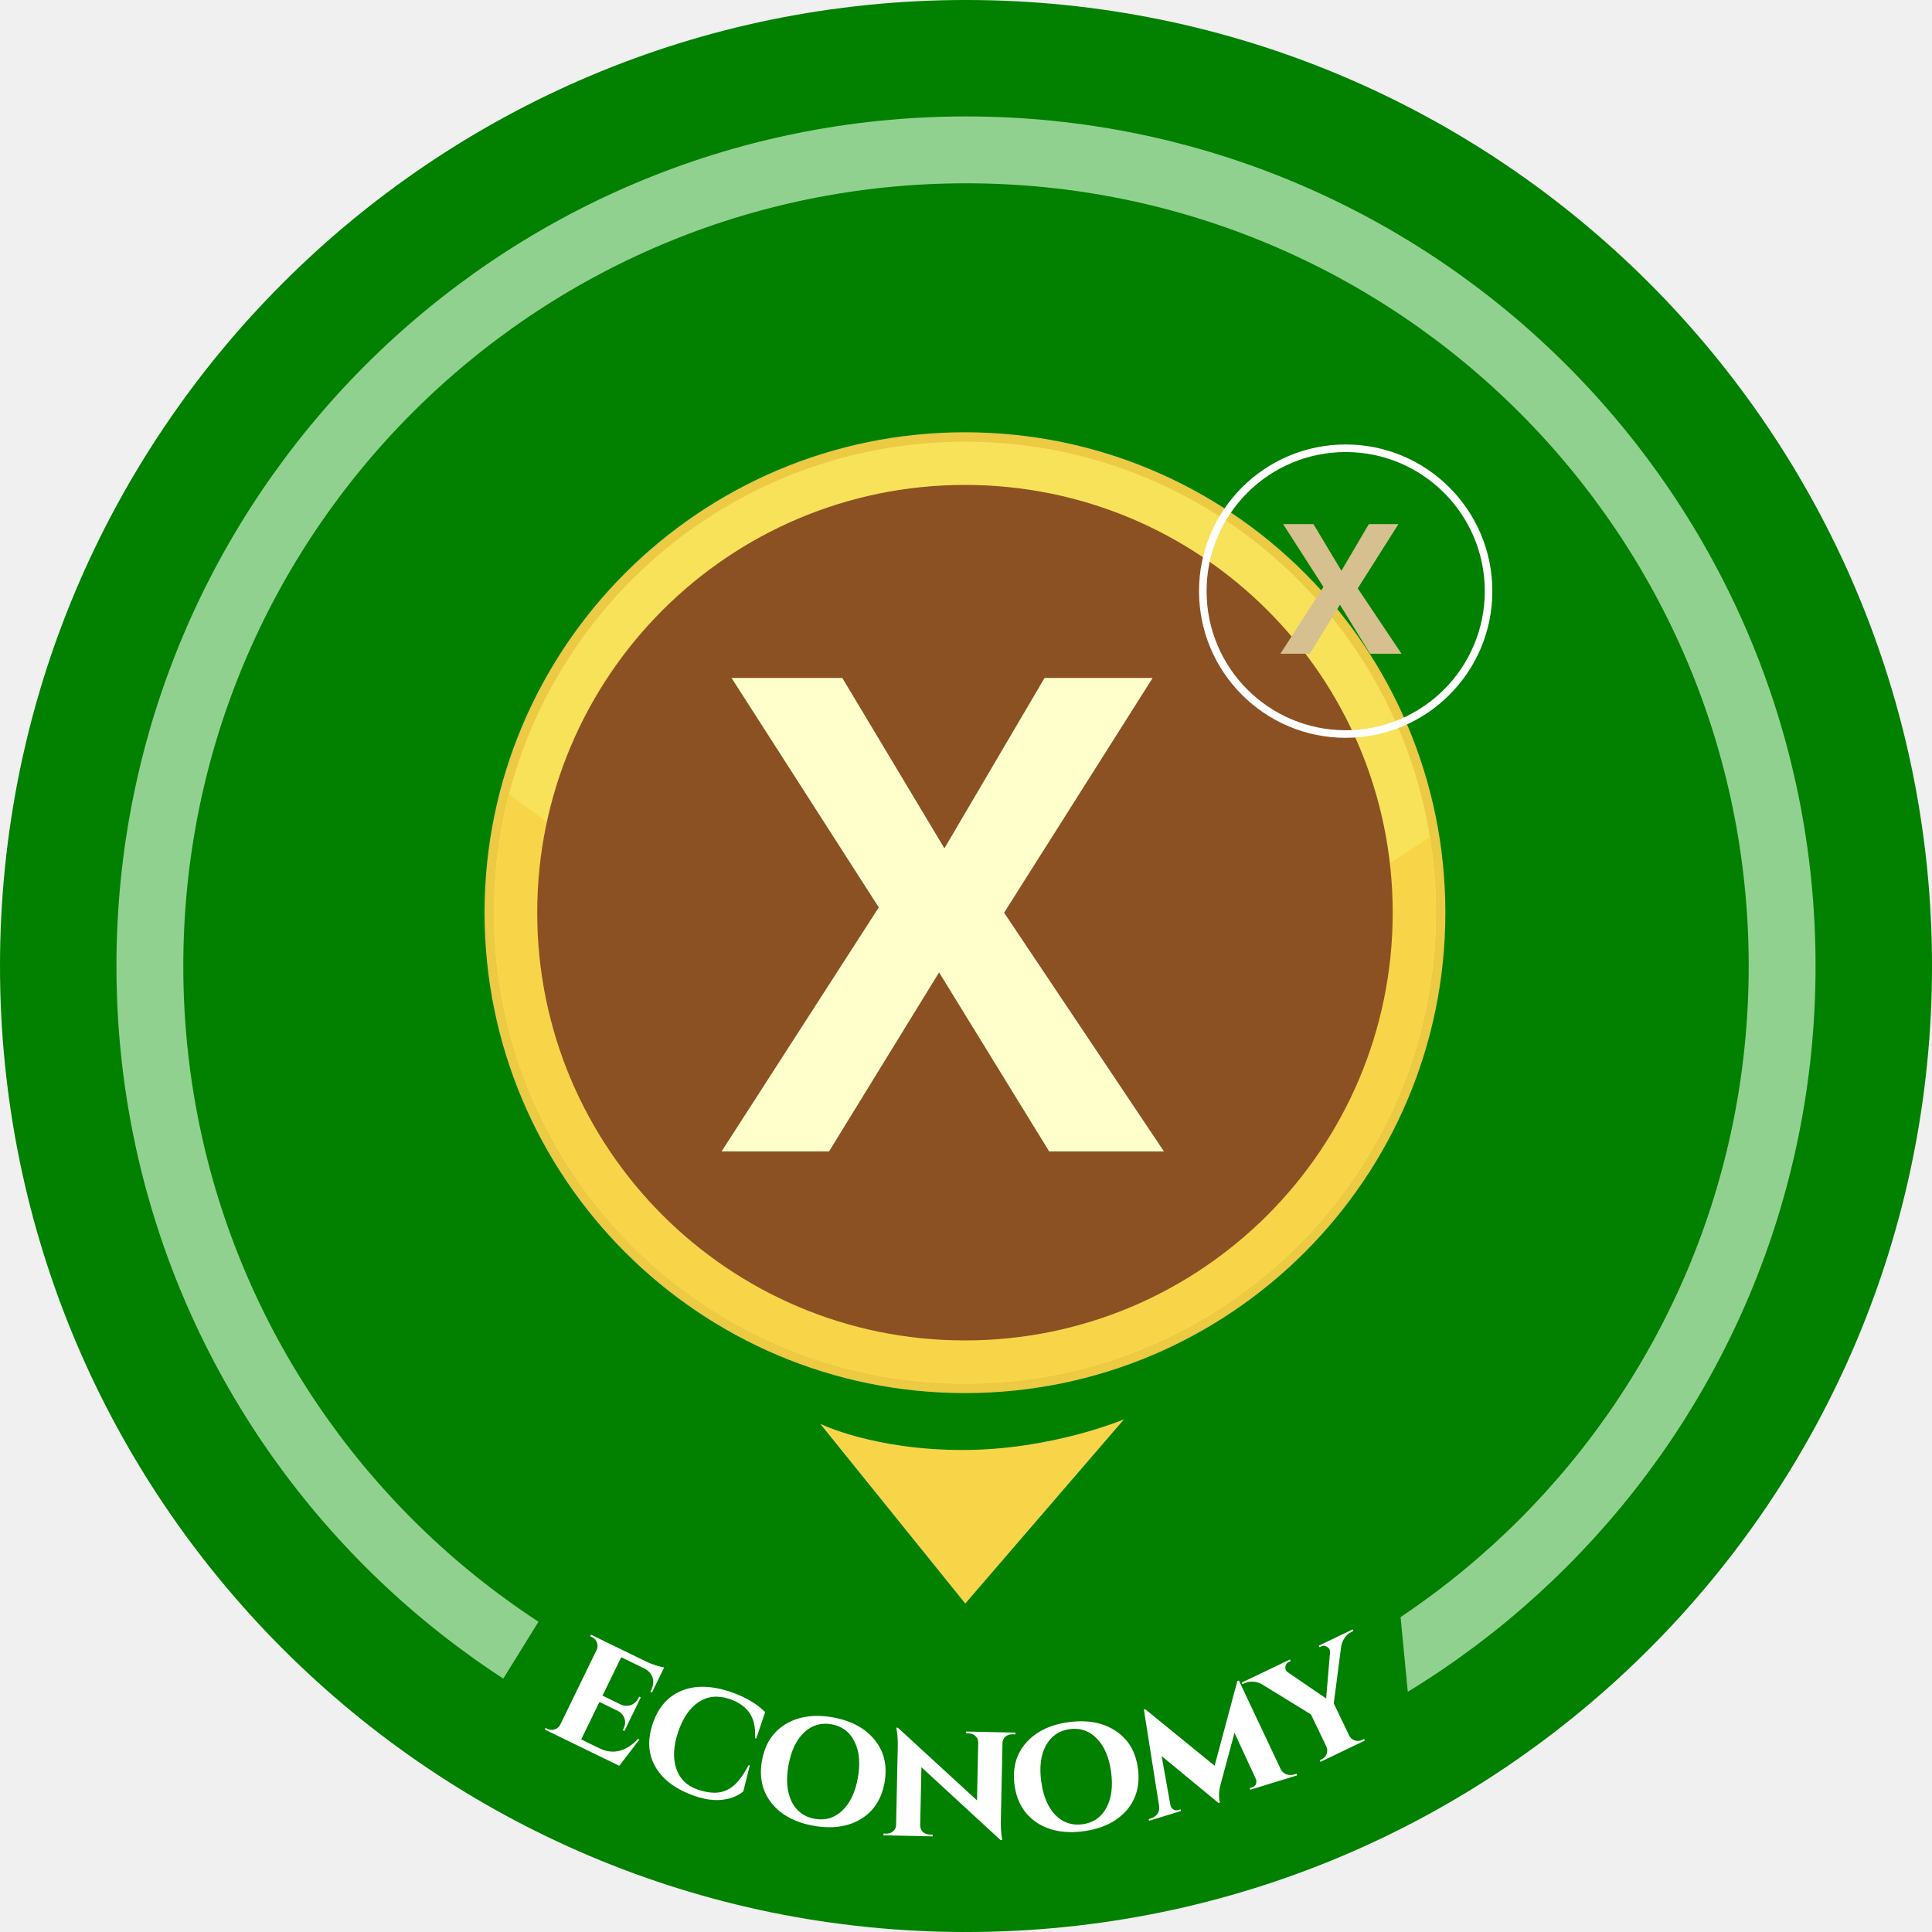
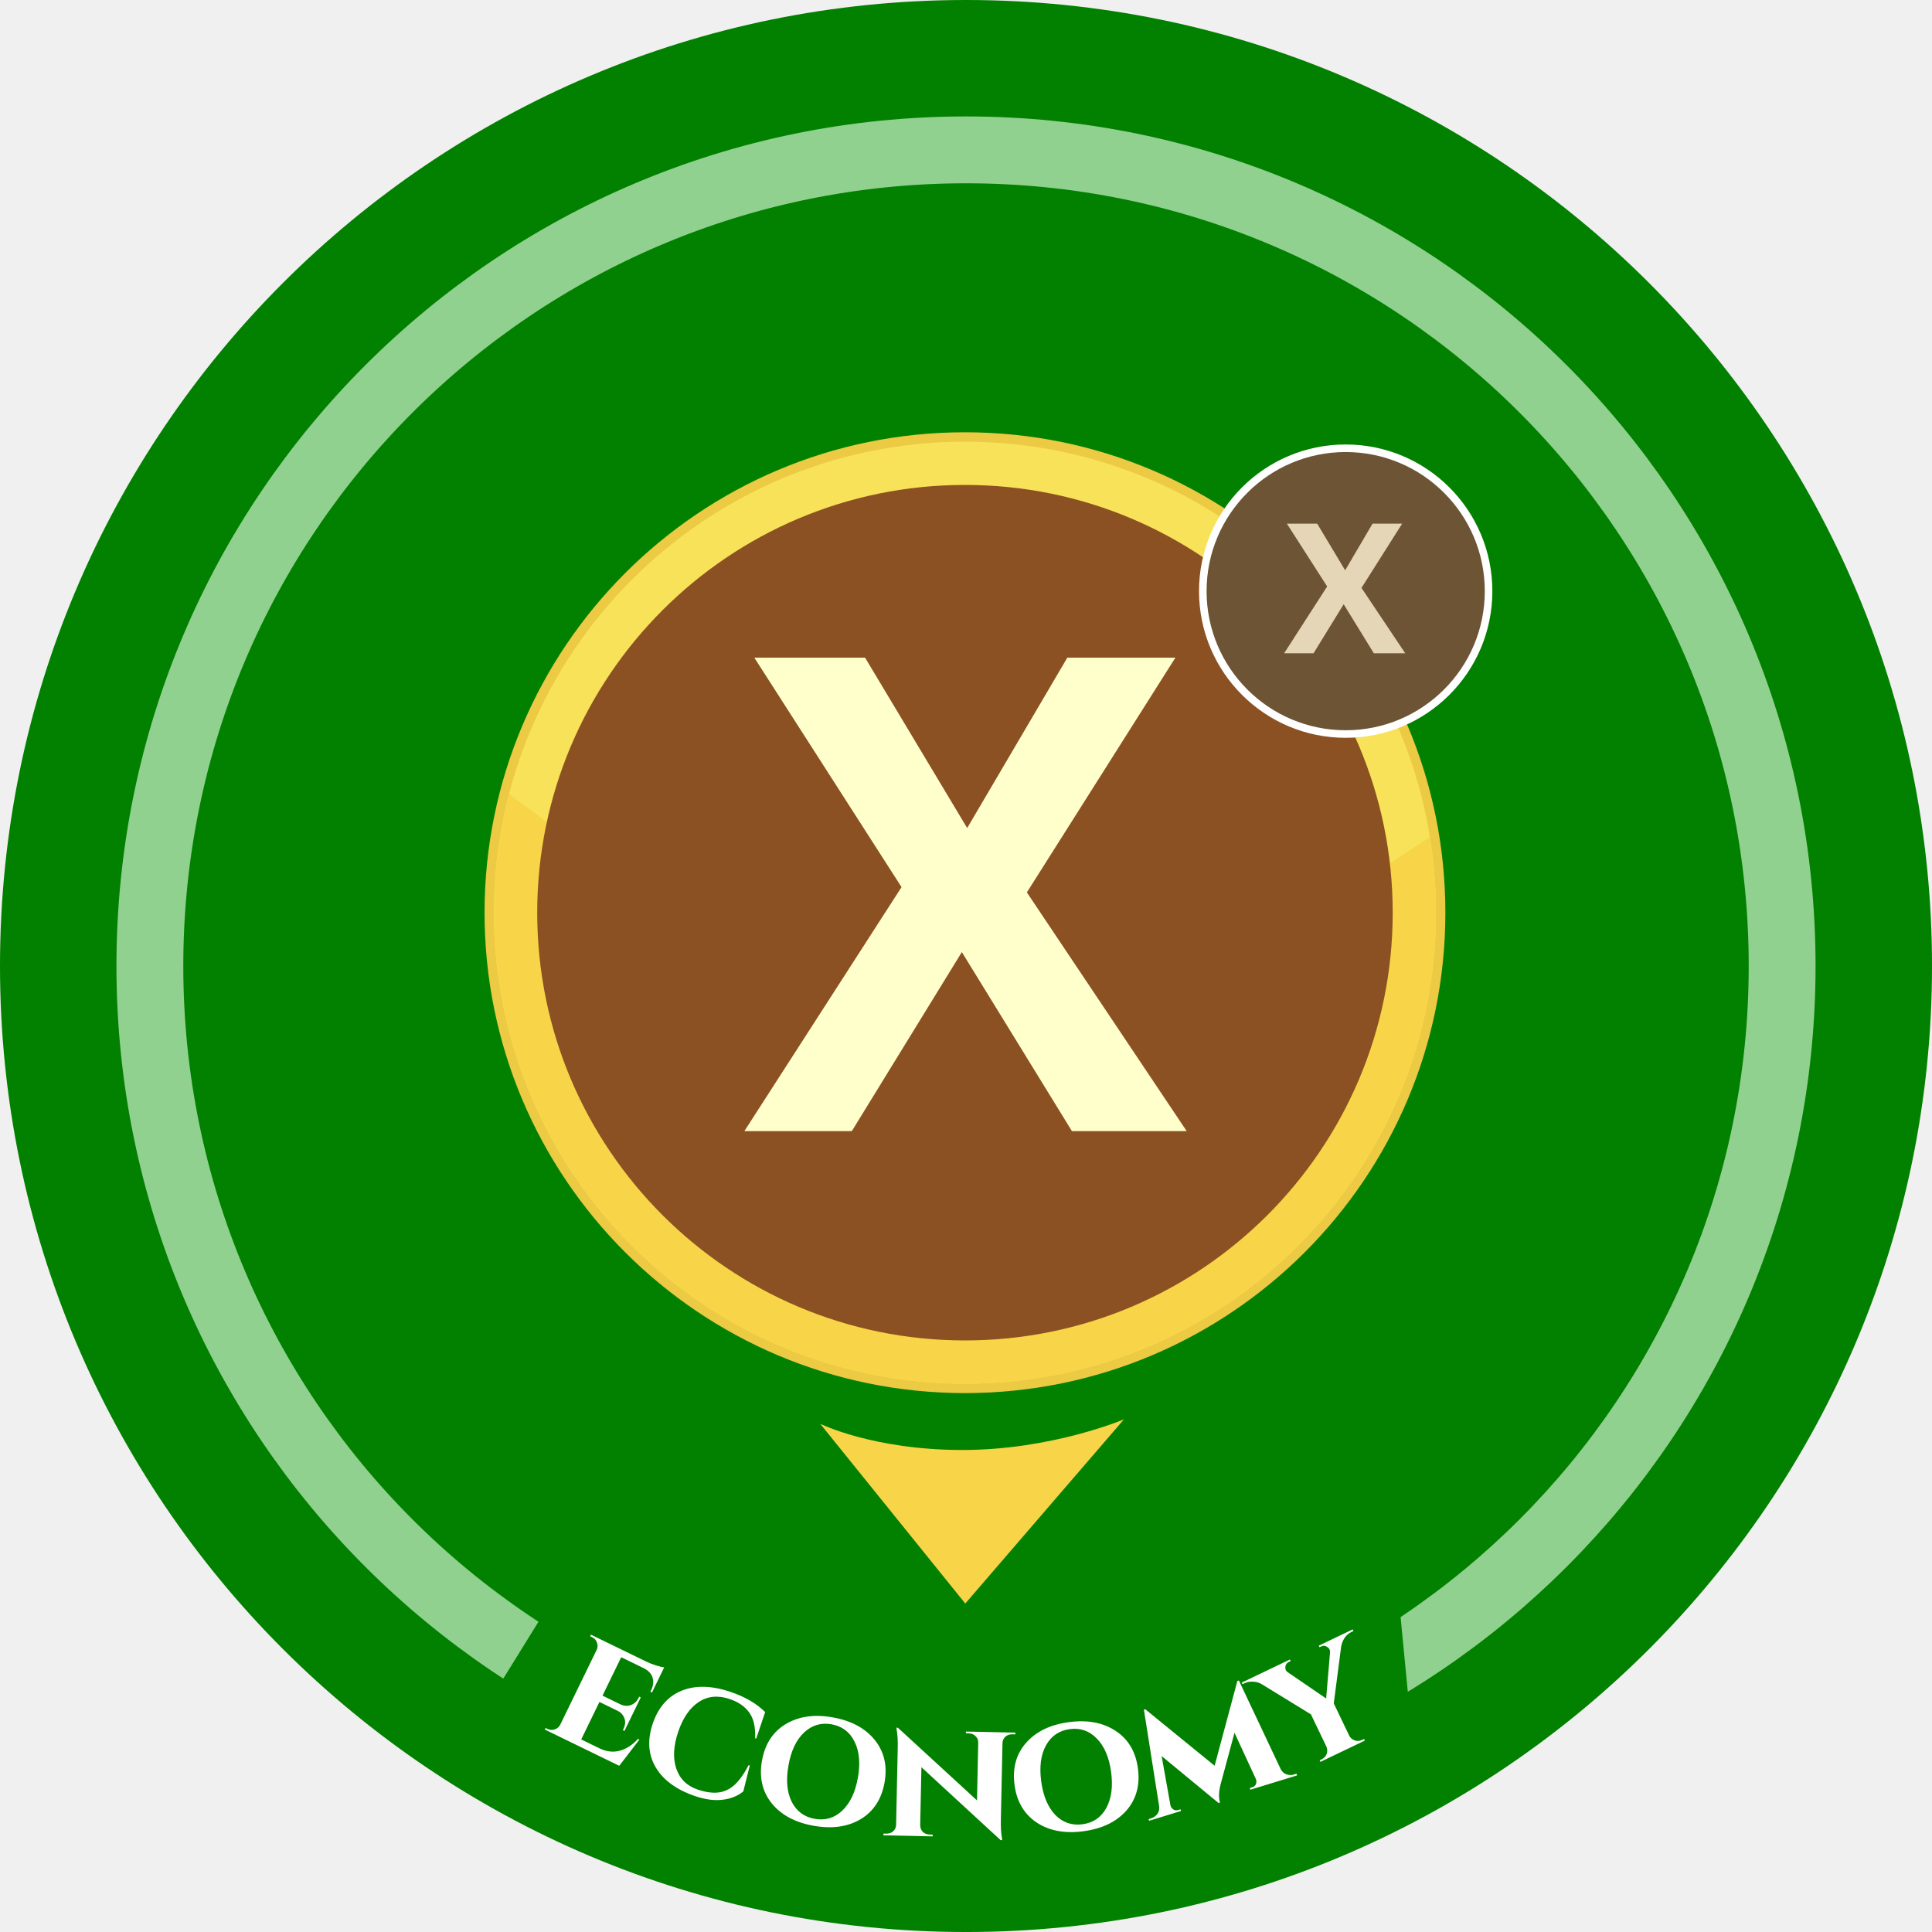
<svg xmlns="http://www.w3.org/2000/svg" width="193.805mm" height="193.805mm" viewBox="0 0 193.805 193.805" version="1.1" id="svg1">
+   <defs id="defs1" />
  <g id="layer1" transform="translate(-12.12214,-60.80922)">
    <circle style="fill:#028000;fill-opacity:1;stroke:none;stroke-width:7.938;stroke-linejoin:round" id="path1" cx="109.025" cy="157.712" r="96.903" />
    <circle style="display:inline;fill:none;fill-opacity:1;stroke:#91d190;stroke-width:6.706;stroke-linejoin:round;stroke-opacity:1" id="circle88" cx="109.025" cy="157.712" r="81.869" />
    <path style="fill:#028000;fill-opacity:1;stroke:none;stroke-width:1;stroke-linejoin:round;stroke-dasharray:none;stroke-opacity:1" d="m 59.434,116.66 10.607,-14.144 28.032,-10.85 77.223,61.352 0.865,31.674 -24.209,31.413 2.431,25.18 -10.307,2.092 -41.123,4.519 -44.349,-12.233 11.594,-18.73 -21.975,-36.694 -7.818,-31.497 z" id="path89" />
    <circle style="display:inline;fill:none;fill-opacity:1;stroke:none;stroke-width:1;stroke-linejoin:round;stroke-dasharray:none;stroke-opacity:1" id="circle1" cx="-157.712" cy="-109.025" r="87.361" transform="matrix(0,-1,-1,0,0,0)" />
    <path d="m 74.242,237.941 -7.47,-3.636 0.077,-0.159 0.19,0.093 q 0.365,0.178 0.718,0.055 0.37,-0.114 0.555,-0.456 l 3.674,-7.549 q 0.154,-0.357 0.016,-0.718 -0.122,-0.354 -0.487,-0.531 l -0.19,-0.093 0.077,-0.159 5.583,2.717 q 0.428,0.208 0.974,0.376 0.546,0.168 0.791,0.189 l -1.227,2.522 -0.159,-0.077 0.069,-0.143 q 0.34,-0.698 0.152,-1.28 -0.188,-0.582 -0.862,-0.93 l -2.284,-1.112 -1.876,3.854 1.808,0.88 q 0.547,0.247 1.05,0.06 0.503,-0.187 0.765,-0.726 l 0.054,-0.111 0.159,0.077 -1.637,3.362 -0.159,-0.077 0.054,-0.111 q 0.363,-0.745 -0.03,-1.349 -0.201,-0.313 -0.549,-0.483 l -1.824,-0.888 -1.83,3.759 1.903,0.926 q 0.991,0.463 1.959,0.208 0.991,-0.263 1.833,-1.187 l 0.143,0.07 z m 7.612,3.044 q -2.803,-0.961 -3.947,-2.872 -1.138,-1.927 -0.312,-4.385 0.827,-2.458 2.882,-3.311 2.072,-0.848 4.897,0.102 2.207,0.742 3.503,2.034 l -0.894,2.658 -0.117,-0.039 q 0.082,-1.629 -0.573,-2.556 -0.656,-0.928 -1.976,-1.372 -1.772,-0.596 -3.119,0.31 -1.341,0.889 -2.05,2.995 -0.703,2.09 -0.199,3.636 0.526,1.591 2.164,2.142 1.187,0.399 2.08,0.29 0.893,-0.109 1.614,-0.76 0.727,-0.667 1.411,-1.982 l 0.117,0.039 -0.648,2.592 q -0.805,0.678 -2.049,0.837 -1.228,0.164 -2.782,-0.359 z m 6.705,-3.559 q 0.446,-2.501 2.373,-3.662 1.948,-1.175 4.726,-0.68 2.796,0.499 4.217,2.275 1.424,1.759 0.978,4.26 -0.446,2.501 -2.394,3.676 -1.945,1.158 -4.723,0.662 -2.778,-0.496 -4.203,-2.255 -1.421,-1.776 -0.975,-4.277 z m 2.657,0.474 q -0.39,2.188 0.318,3.64 0.729,1.438 2.309,1.72 1.598,0.285 2.761,-0.815 1.184,-1.115 1.575,-3.303 0.39,-2.188 -0.339,-3.626 -0.708,-1.452 -2.306,-1.737 -1.58,-0.282 -2.764,0.833 -1.164,1.1 -1.554,3.288 z m 17.807,-3.393 4.955,0.105 -0.004,0.176 -0.3,-0.006 q -0.406,-0.009 -0.693,0.232 -0.27,0.241 -0.296,0.629 l -0.164,7.706 q -0.023,1.093 0.103,1.802 l 0.03,0.248 -0.159,-0.003 -7.942,-7.314 -0.124,5.837 q 0.009,0.388 0.268,0.658 0.277,0.253 0.683,0.262 l 0.3,0.006 -0.004,0.176 -4.938,-0.105 0.004,-0.176 0.282,0.006 q 0.406,0.009 0.693,-0.232 0.288,-0.259 0.296,-0.646 l 0.165,-7.759 q 0.022,-1.058 -0.104,-1.749 l -0.03,-0.248 0.158,0.021 7.926,7.279 0.123,-5.802 q 0.008,-0.388 -0.269,-0.641 -0.259,-0.27 -0.664,-0.279 l -0.3,-0.006 z m 4.872,5.363 q -0.34,-2.517 1.139,-4.212 1.495,-1.715 4.291,-2.093 2.814,-0.381 4.711,0.876 1.894,1.239 2.234,3.756 0.34,2.517 -1.154,4.232 -1.497,1.698 -4.294,2.076 -2.797,0.378 -4.691,-0.861 -1.896,-1.257 -2.237,-3.774 z m 2.674,-0.362 q 0.298,2.202 1.417,3.368 1.134,1.146 2.725,0.931 1.608,-0.217 2.38,-1.621 0.786,-1.423 0.489,-3.626 -0.298,-2.202 -1.432,-3.348 -1.119,-1.166 -2.727,-0.948 -1.591,0.215 -2.377,1.639 -0.771,1.404 -0.474,3.606 z m 25.377,-0.7 0.236,-0.072 0.052,0.169 -4.688,1.438 -0.052,-0.169 0.236,-0.072 q 0.32,-0.098 0.388,-0.359 0.085,-0.266 -0.022,-0.492 l -2.137,-4.621 -1.373,5.089 q -0.312,1.147 -0.08,1.906 l -0.152,0.046 -5.706,-4.708 0.88,4.915 q 0.039,0.246 0.258,0.419 0.219,0.173 0.523,0.08 l 0.236,-0.072 0.052,0.169 -3.204,0.983 -0.052,-0.169 0.236,-0.072 q 0.422,-0.129 0.653,-0.458 0.243,-0.351 0.164,-0.788 l -1.524,-9.662 0.135,-0.041 6.96,5.67 2.281,-8.504 0.152,-0.046 4.214,8.929 q 0.203,0.362 0.574,0.488 0.371,0.126 0.759,0.007 z m 5.947,-14.389 -0.207,0.099 q -0.414,0.198 -0.689,0.604 -0.259,0.398 -0.338,0.846 l -0.742,5.715 1.555,3.245 q 0.184,0.342 0.56,0.475 0.369,0.117 0.751,-0.066 l 0.175,-0.084 0.076,0.159 -4.454,2.135 -0.076,-0.159 0.191,-0.091 q 0.366,-0.175 0.506,-0.536 0.133,-0.376 -0.019,-0.734 l -1.555,-3.245 -4.904,-3.009 q -0.39,-0.243 -0.871,-0.267 -0.473,-0.047 -0.902,0.159 l -0.191,0.091 -0.076,-0.159 4.835,-2.318 0.076,0.159 -0.175,0.084 q -0.302,0.145 -0.346,0.42 -0.036,0.252 0.033,0.395 0.061,0.127 0.178,0.208 l 3.869,2.644 0.394,-4.688 q -0.006,-0.134 -0.067,-0.261 -0.069,-0.143 -0.303,-0.265 -0.226,-0.146 -0.529,-9.3e-4 l -0.159,0.076 -0.076,-0.159 3.404,-1.632 z" id="text89" style="-inkscape-font-specification:'Cinzel, Bold';fill:#ffffff;stroke-linejoin:round" aria-label="economy" />
    <path fill="#ecca43" fill-rule="nonzero" d="m 108.92,104.172 c 13.306,0 25.355,5.395 34.076,14.116 8.721,8.721 14.116,20.77 14.116,34.076 0,13.306 -5.395,25.355 -14.116,34.076 -8.721,8.72 -20.769,14.115 -34.076,14.115 -13.306,0 -25.355,-5.395 -34.076,-14.115 -8.721,-8.721 -14.116,-20.77 -14.116,-34.076 0,-13.306 5.395,-25.355 14.116,-34.076 8.72,-8.721 20.769,-14.116 34.076,-14.116 z" id="path1-7" style="stroke-width:0.188" />
    <ellipse fill="#f7e259" cx="108.92" cy="152.363" rx="47.249" ry="47.249" id="ellipse1" style="stroke-width:0.188" />
    <path fill="#f8d548" d="m 155.559,144.776 a 47.569,47.569 0 0 1 0.609,7.588 c 0,26.094 -21.154,47.248 -47.248,47.248 -26.095,0 -47.249,-21.154 -47.249,-47.248 0,-4.115 0.527,-8.105 1.516,-11.911 l 46.391,34.539 z" id="path2" style="stroke-width:0.188" />
    <path fill="#d7925b" fill-rule="nonzero" d="m 108.92,109.454 c 11.848,0 22.576,4.803 30.341,12.568 7.765,7.764 12.568,18.493 12.568,30.34 0,11.848 -4.803,22.577 -12.568,30.341 -7.765,7.765 -18.494,12.569 -30.341,12.569 -11.848,0 -22.576,-4.804 -30.34,-12.569 -7.765,-7.765 -12.568,-18.493 -12.568,-30.341 0,-11.848 4.803,-22.576 12.568,-30.34 7.764,-7.765 18.493,-12.568 30.34,-12.568 z" id="path3" style="fill:#8c5122;fill-opacity:1;stroke-width:0.218" />
    <circle fill="#eda140" cx="108.92" cy="152.363" r="41.819" id="circle3" style="fill:url(#linearGradient2);fill-opacity:1;stroke-width:0.218" />
-     <text xml:space="preserve" transform="matrix(0.3326129,0,0,0.3326129,-105.3721,-47.4496)" id="text3-5" style="font-style:normal;font-variant:normal;font-weight:bold;font-stretch:normal;font-size:200px;font-family:Cinzel;-inkscape-font-specification:'Cinzel, Bold';font-variant-ligatures:normal;font-variant-caps:normal;font-variant-numeric:normal;font-variant-east-asian:normal;text-align:center;white-space:pre;shape-inside:url(#rect3-9-6);display:inline;fill:#ffffcc;fill-opacity:1;stroke:none;stroke-width:3.78;stroke-linejoin:round;stroke-dasharray:none;stroke-opacity:1;filter:url(#filter70-1)">
-       <tspan x="570.87" y="672.737" id="tspan3">X</tspan>
+     <text xml:space="preserve" transform="matrix(0.3326129,0,0,0.3326129,86.79053,174.2765)" id="text3-5" style="font-style:normal;font-variant:normal;font-weight:bold;font-stretch:normal;font-size:200px;font-family:Cinzel;-inkscape-font-specification:'Cinzel, Bold';font-variant-ligatures:normal;font-variant-caps:normal;font-variant-numeric:normal;font-variant-east-asian:normal;text-align:center;white-space:pre;shape-inside:url(#rect3-9-6);display:inline;fill:#ffffcc;fill-opacity:1;stroke:none;stroke-width:3.78;stroke-linejoin:round;stroke-dasharray:none;stroke-opacity:1;filter:url(#filter70-1)">
+       <tspan x="0" y="0" id="tspan1">X</tspan>
    </text>
    <path style="fill:#f8d548;fill-opacity:1;stroke:none;stroke-width:5;stroke-linejoin:round;stroke-dasharray:none;stroke-opacity:1" d="m 94.404,203.637 c 0,0 5.313,2.625 14.273,2.625 8.96,0 16.192,-3.073 16.192,-3.073 l -15.917,18.476 z" id="path90" />
-     <circle style="fill:url(#radialGradient8-1);stroke:#ffffff;stroke-width:0.759;stroke-linejoin:bevel;stroke-dasharray:none;stroke-opacity:1" id="path7" cx="147.112" cy="120.109" r="14.333" />
-     <text xml:space="preserve" transform="matrix(0.09107128,0,0,0.09107128,88.5731,65.12129)" id="text3-5-6" style="font-style:normal;font-variant:normal;font-weight:bold;font-stretch:normal;font-size:200px;font-family:Cinzel;-inkscape-font-specification:'Cinzel, Bold';font-variant-ligatures:normal;font-variant-caps:normal;font-variant-numeric:normal;font-variant-east-asian:normal;text-align:center;white-space:pre;shape-inside:url(#rect3-9-6-4);display:inline;fill:#d6c090;fill-opacity:1;stroke:none;stroke-width:3.78;stroke-linejoin:round;stroke-dasharray:none;stroke-opacity:1;filter:url(#filter70-1-1)">
-       <tspan x="570.87" y="672.737" id="tspan4">X</tspan>
+     <circle style="fill:#6c5435;stroke:#ffffff;stroke-width:0.759;stroke-linejoin:bevel;stroke-dasharray:none;stroke-opacity:1;fill-opacity:1" id="path7" cx="147.112" cy="120.109" r="14.333" />
+     <text xml:space="preserve" transform="matrix(0.09107128,0,0,0.09107128,140.9371,126.341)" id="text3-5-6" style="font-style:normal;font-variant:normal;font-weight:bold;font-stretch:normal;font-size:200px;font-family:Cinzel;-inkscape-font-specification:'Cinzel, Bold';font-variant-ligatures:normal;font-variant-caps:normal;font-variant-numeric:normal;font-variant-east-asian:normal;text-align:center;white-space:pre;shape-inside:url(#rect3-9-6-4);display:inline;fill:#e4d6b7;fill-opacity:1;stroke:none;stroke-width:3.78;stroke-linejoin:round;stroke-dasharray:none;stroke-opacity:1;filter:url(#filter70-1-1)">
+       <tspan x="0" y="0" id="tspan2">X</tspan>
    </text>
  </g>
</svg>
